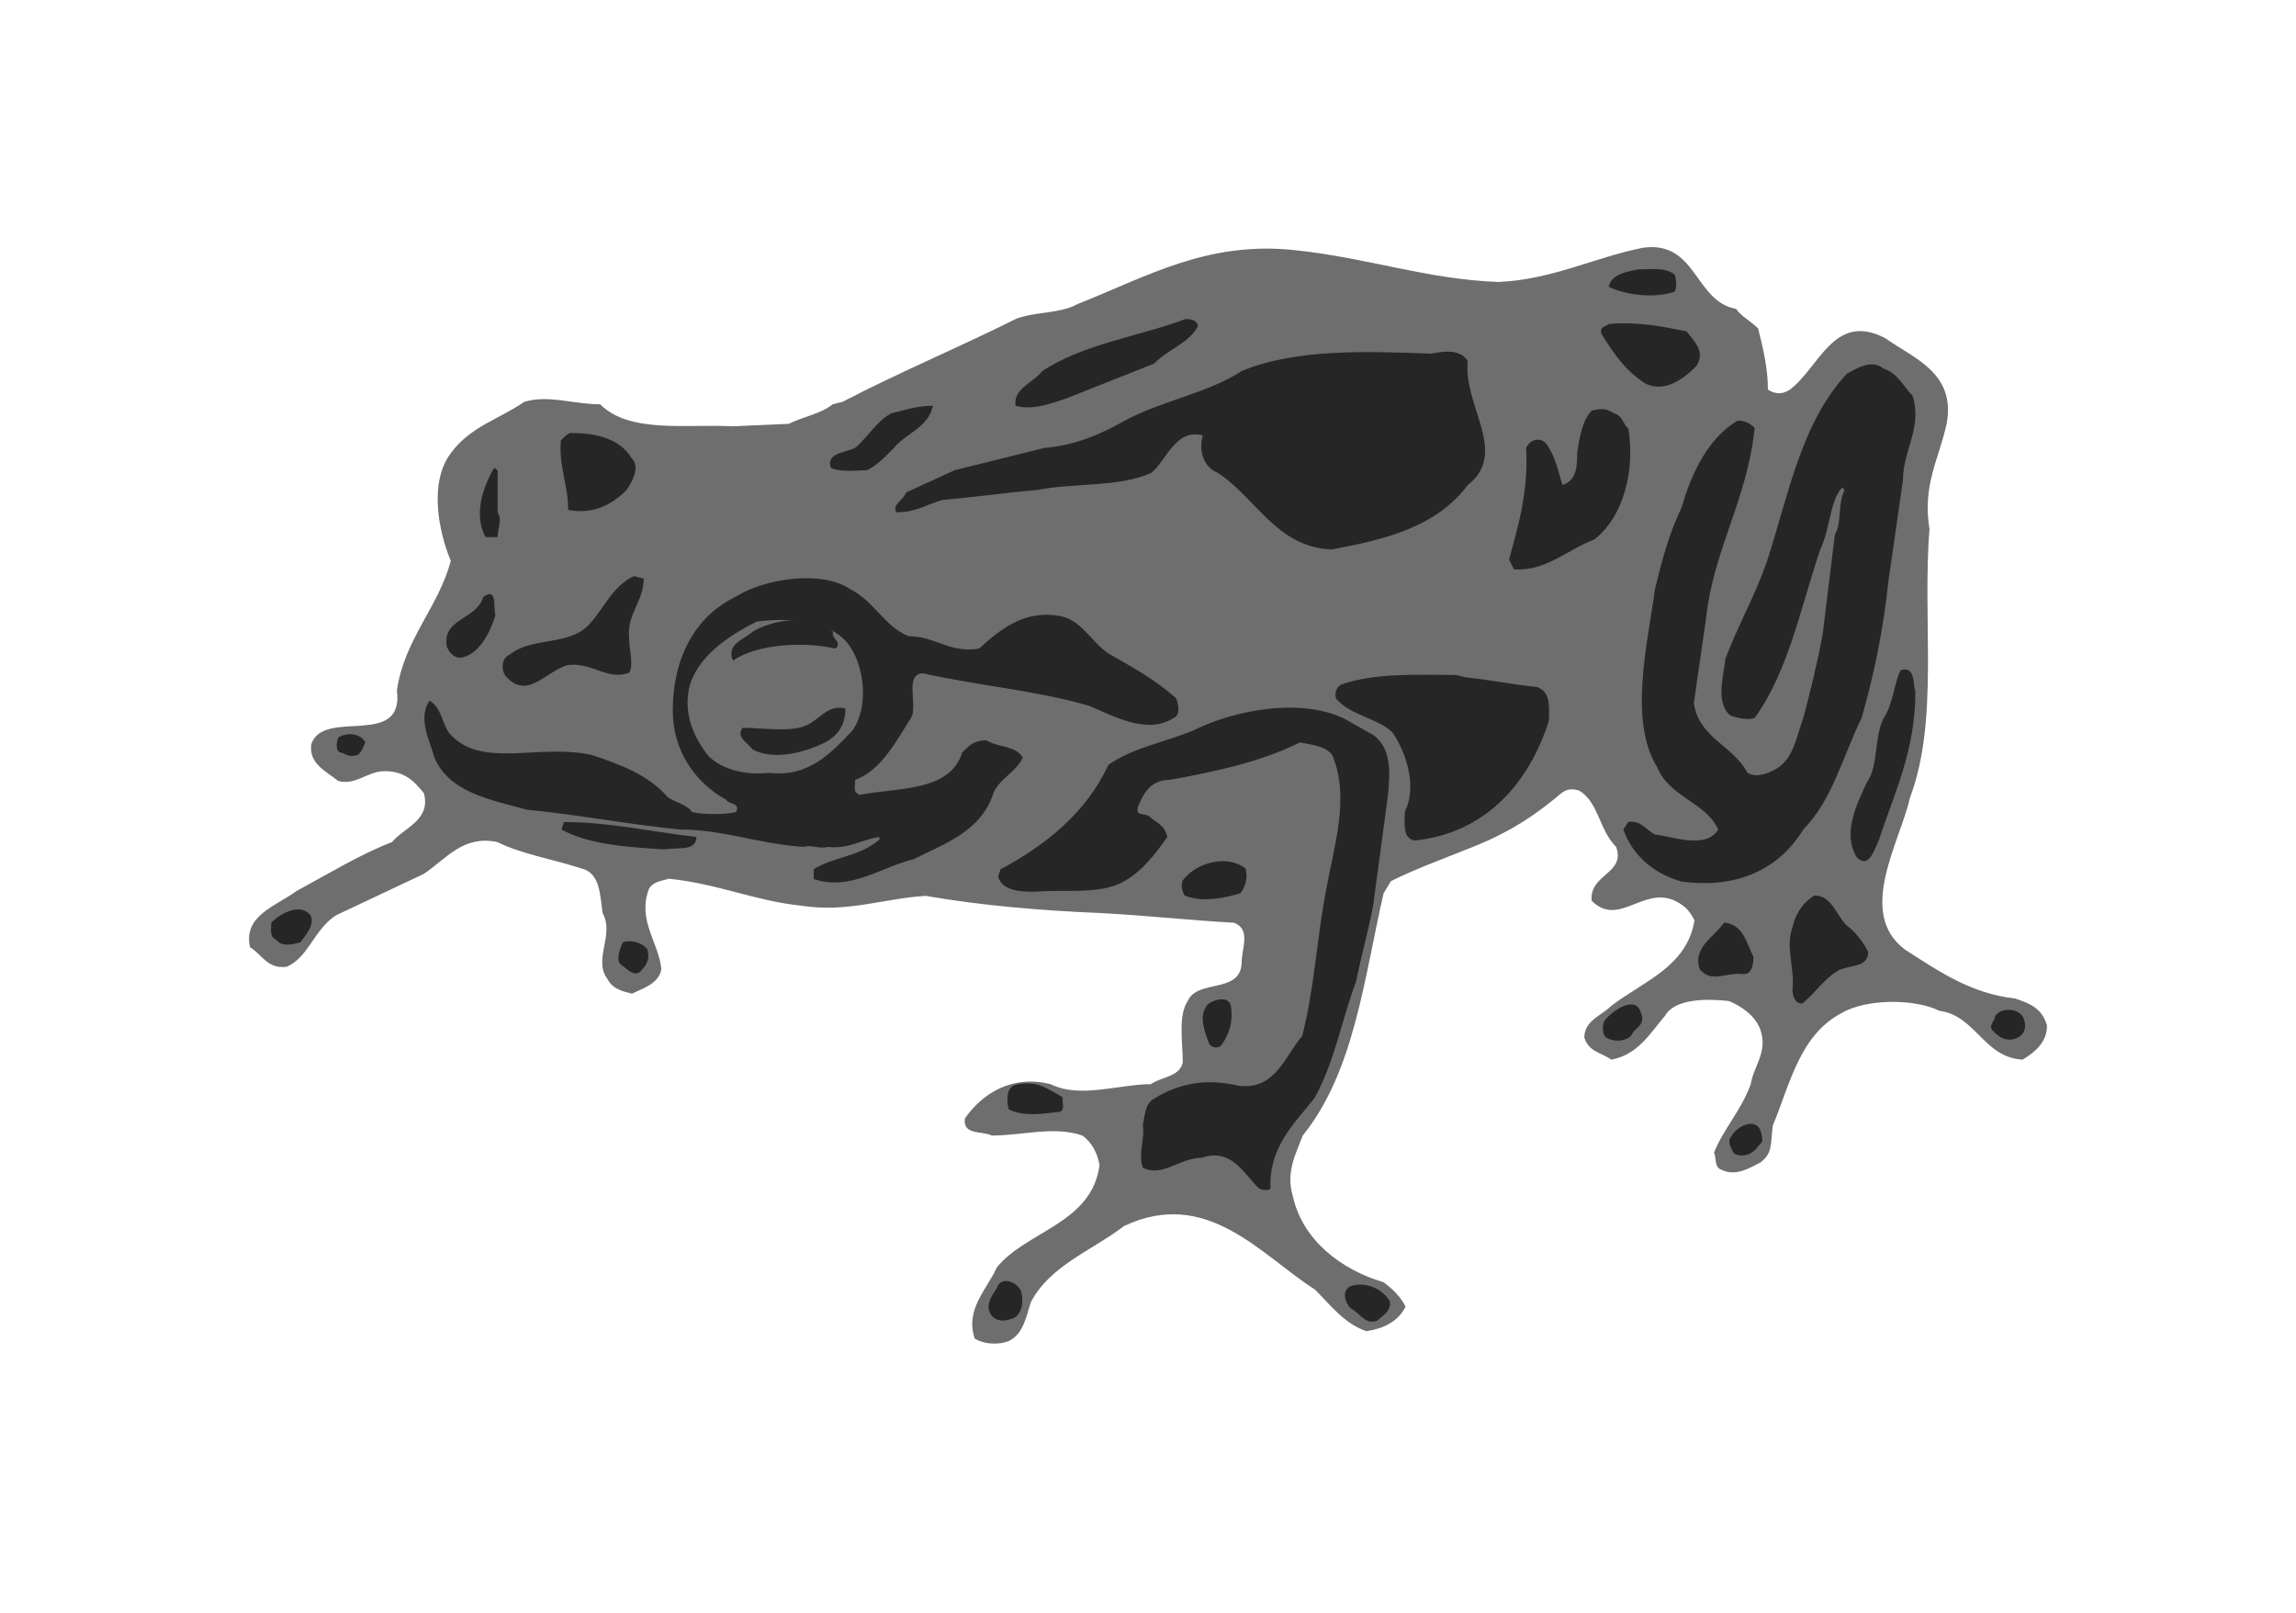
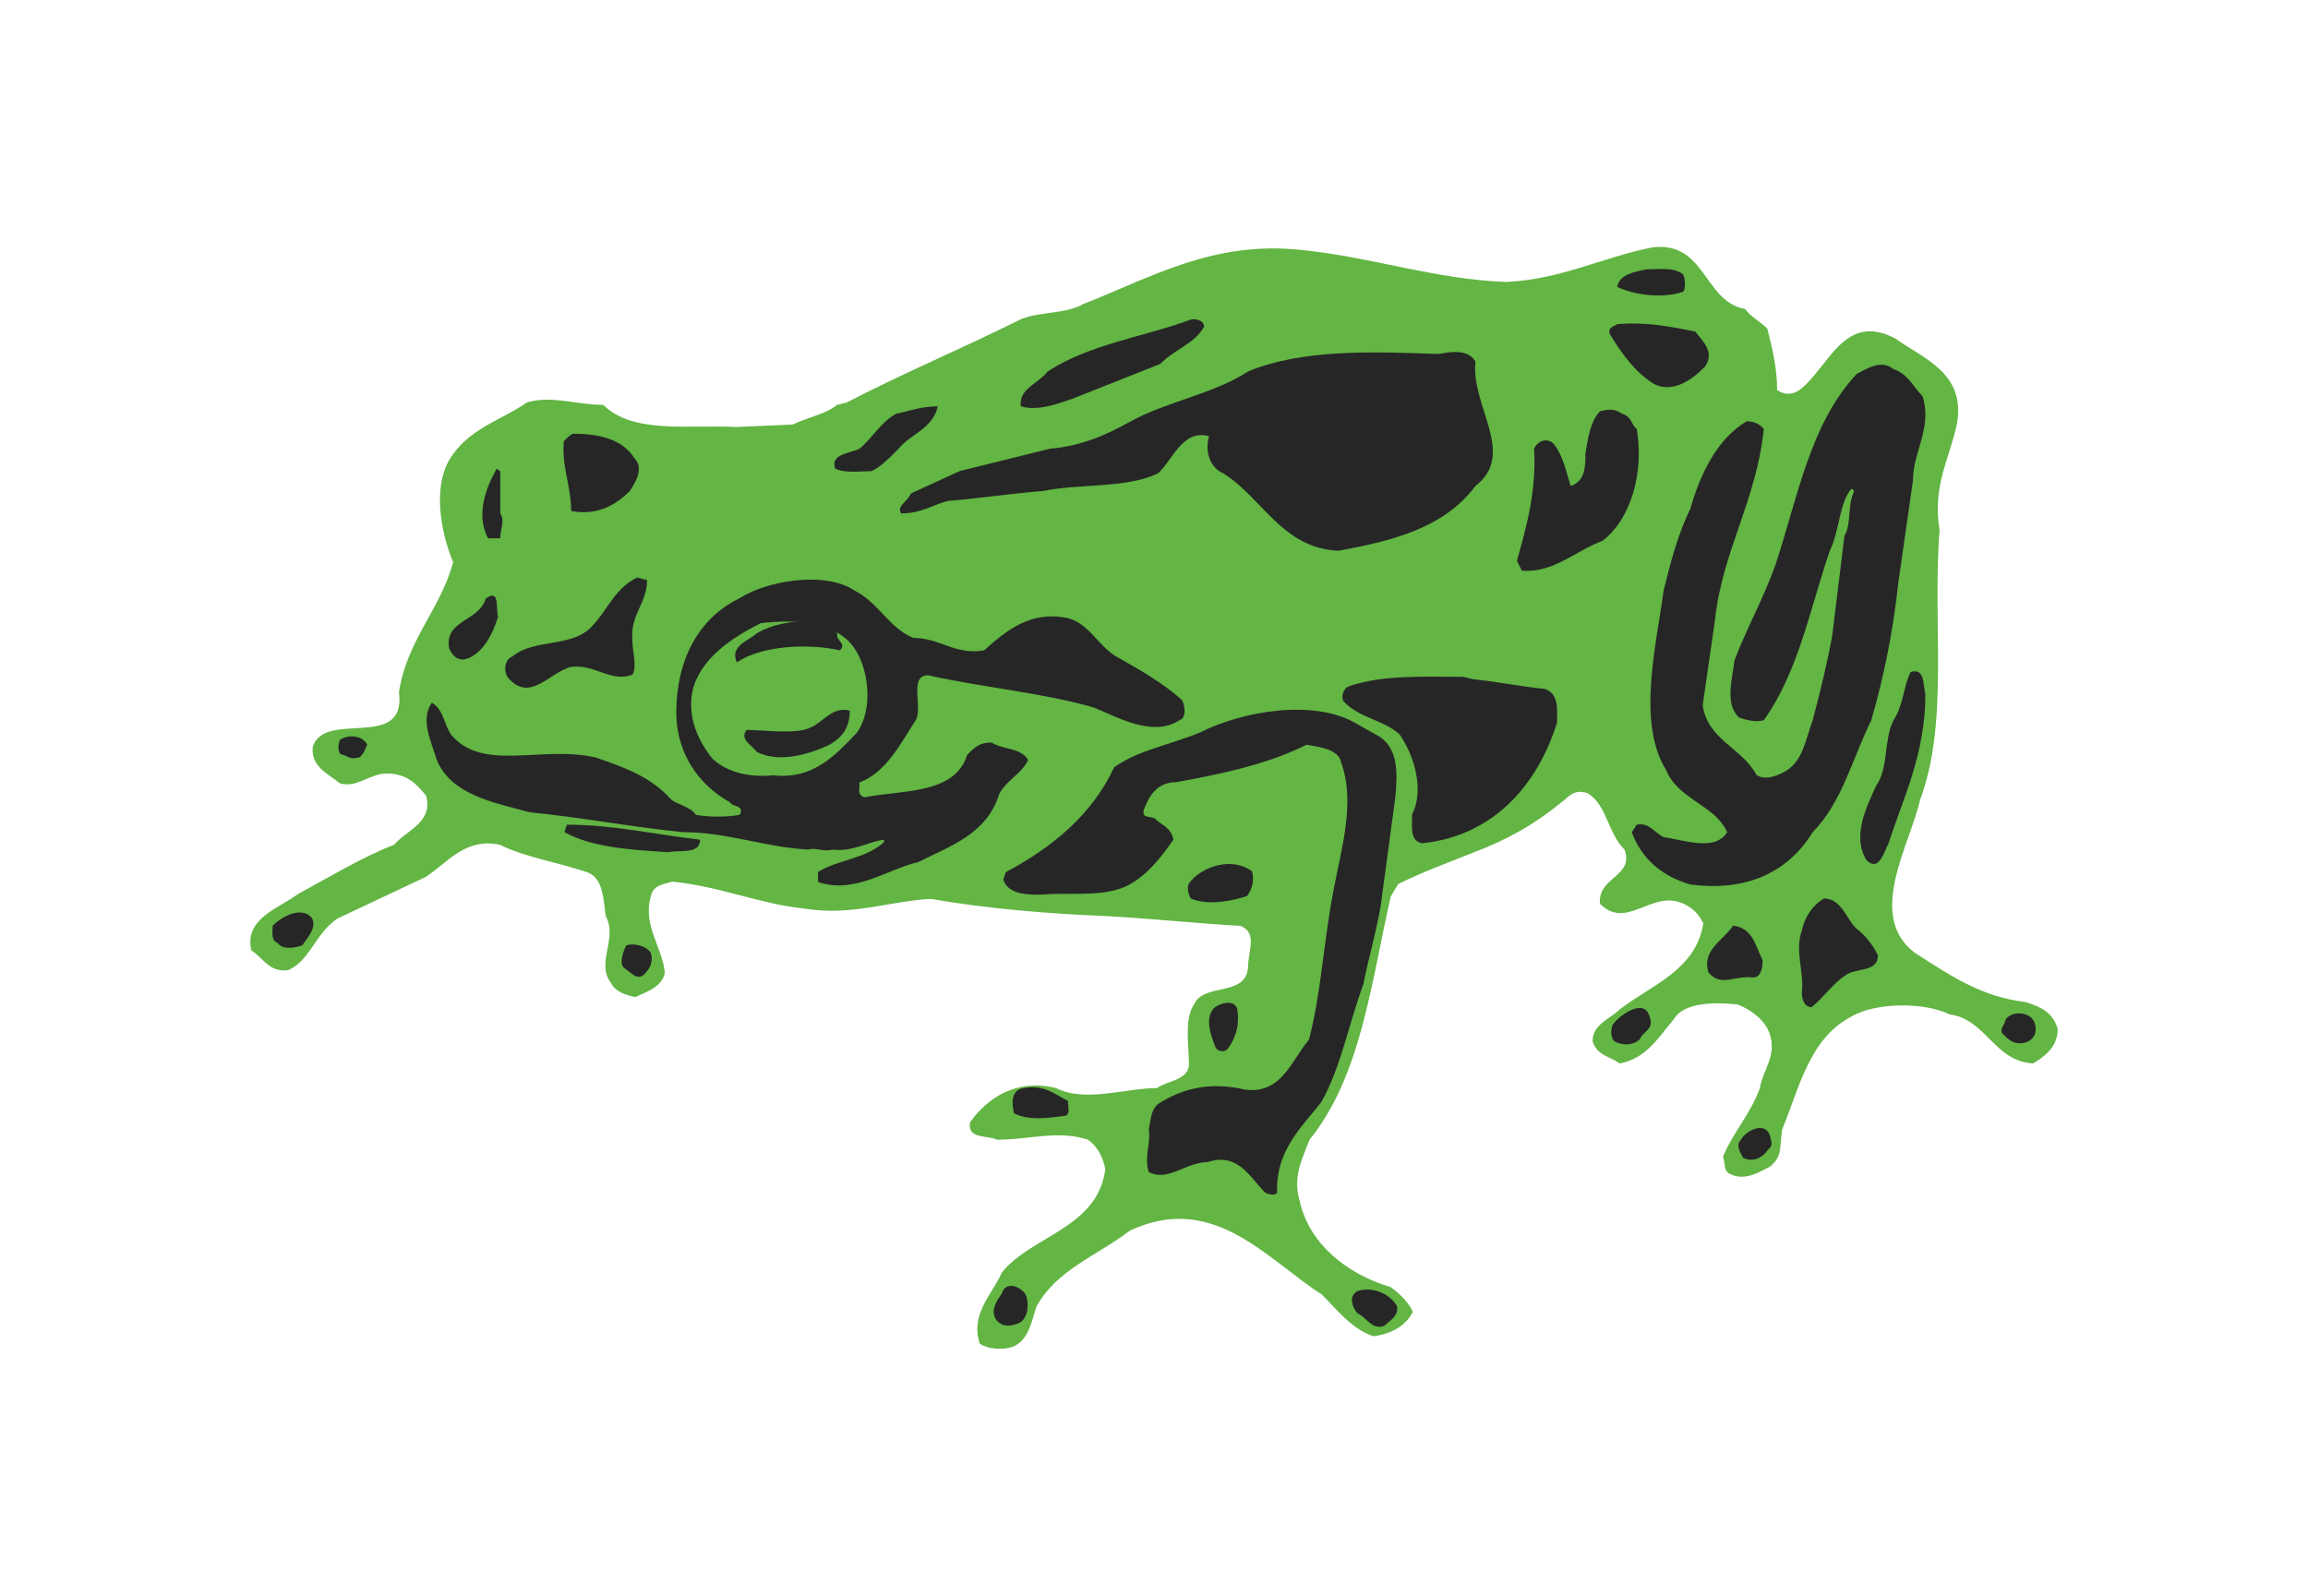
- <svg xmlns="http://www.w3.org/2000/svg" width="94" height="66" viewBox="0 0 94 66" fill="none">
-   <path fill-rule="evenodd" clip-rule="evenodd" d="M61.354 11.542C63.559 11.442 65.263 10.541 67.268 10.14C69.472 9.84 69.372 12.342 71.076 12.643C71.277 12.943 71.678 13.143 71.979 13.444C72.179 14.245 72.379 15.046 72.379 15.947C72.68 16.147 72.981 16.147 73.282 15.947C74.484 15.046 75.086 12.743 77.19 13.845C78.292 14.645 80.097 15.246 79.696 17.349C79.396 18.75 78.694 19.851 78.995 21.653C78.694 25.457 79.396 29.462 78.192 32.665C77.792 34.467 75.988 37.37 77.993 38.871C79.396 39.772 80.699 40.673 82.503 40.873C83.104 41.074 83.605 41.274 83.806 41.974C83.806 42.675 83.304 43.076 82.803 43.376C81.2 43.276 80.899 41.574 79.395 41.374C78.393 40.874 76.389 40.874 75.386 41.474C73.682 42.375 73.281 44.377 72.579 46.08C72.479 46.88 72.579 47.18 72.079 47.581C71.678 47.781 71.076 48.181 70.475 47.881C70.174 47.781 70.274 47.381 70.174 47.18C70.576 46.179 71.276 45.478 71.678 44.377C71.778 43.676 72.379 43.076 72.079 42.175C71.878 41.575 71.276 41.174 70.776 40.974C69.874 40.874 68.571 40.874 68.17 41.575C67.569 42.275 67.067 43.177 65.965 43.376C65.564 43.077 65.063 43.077 64.862 42.476C64.862 41.776 65.564 41.575 65.965 41.175C67.268 40.173 69.073 39.572 69.372 37.671C69.173 37.27 68.972 37.07 68.571 36.87C67.268 36.269 66.265 37.971 65.163 36.87C65.063 35.769 66.566 35.769 66.165 34.667C65.464 33.967 65.464 32.866 64.662 32.365C64.061 32.165 63.86 32.566 63.559 32.765C62.457 33.666 61.355 34.268 60.051 34.767C59.049 35.168 57.947 35.569 56.945 36.069L56.644 36.569C55.842 40.073 55.441 43.877 53.336 46.481C53.035 47.281 52.634 47.981 52.935 48.983C53.336 50.785 54.94 51.986 56.644 52.486C57.045 52.787 57.344 53.088 57.545 53.488C57.245 54.089 56.644 54.389 55.941 54.489C55.04 54.189 54.438 53.388 53.837 52.787C51.632 51.386 49.427 48.583 46.019 50.185C44.716 51.186 43.012 51.787 42.21 53.288C42.01 53.889 41.909 54.59 41.308 54.89C40.806 55.091 40.205 54.99 39.904 54.79C39.504 53.589 40.406 52.788 40.806 51.887C42.01 50.386 44.716 50.085 45.016 47.683C44.916 47.182 44.716 46.781 44.315 46.481C43.112 46.081 41.909 46.481 40.606 46.481C40.206 46.281 39.404 46.481 39.504 45.781C40.205 44.779 41.408 43.979 43.012 44.379C44.215 44.979 45.818 44.379 47.121 44.379C47.523 44.078 48.324 44.078 48.424 43.477C48.424 42.677 48.224 41.576 48.625 40.975C49.026 40.075 50.73 40.675 50.83 39.473C50.83 38.773 51.23 38.072 50.529 37.771C48.725 37.672 46.921 37.471 45.017 37.372C42.611 37.271 40.206 37.071 37.9 36.671C36.196 36.77 34.693 37.372 32.789 37.071C30.884 36.871 29.381 36.17 27.376 35.969C27.076 36.069 26.775 36.069 26.574 36.37C26.073 37.672 26.975 38.573 27.076 39.674C26.976 40.275 26.274 40.475 25.873 40.675C25.472 40.575 25.071 40.475 24.871 40.075C24.269 39.273 25.171 38.273 24.67 37.372C24.57 36.671 24.57 35.77 23.868 35.57C22.665 35.169 21.362 34.969 20.36 34.468C18.957 34.169 18.255 35.169 17.353 35.77L13.745 37.472C12.842 38.073 12.642 39.173 11.74 39.574C10.938 39.674 10.738 39.074 10.237 38.774C9.936 37.472 11.339 37.072 12.141 36.471C13.444 35.77 14.747 34.969 16.05 34.468C16.551 33.868 17.654 33.568 17.353 32.467C16.952 31.966 16.551 31.566 15.749 31.566C15.047 31.566 14.546 32.167 13.845 31.966C13.344 31.566 12.642 31.266 12.742 30.465C13.243 28.963 16.551 30.665 16.25 28.262C16.551 26.16 17.954 24.859 18.455 22.956C17.954 21.755 17.553 19.753 18.455 18.552C19.257 17.451 20.46 17.15 21.462 16.449C22.465 16.149 23.467 16.549 24.57 16.549C25.773 17.751 28.078 17.35 29.982 17.45L32.287 17.35C32.889 17.05 33.59 16.95 34.091 16.549L34.492 16.449C36.797 15.248 39.203 14.247 41.608 13.046C42.41 12.745 43.413 12.846 44.114 12.445C46.92 11.344 49.427 9.842 53.035 10.243C55.942 10.541 58.448 11.442 61.354 11.542Z" fill="#6E6E6E" />
-   <path fill-rule="evenodd" clip-rule="evenodd" d="M68.552 11.232C68.651 11.435 68.651 11.841 68.552 11.942C67.656 12.246 66.461 12.043 65.864 11.739C65.964 11.232 66.561 11.13 67.059 11.029C67.557 11.029 68.153 10.928 68.552 11.232ZM49.042 13.362C48.644 14.073 47.848 14.275 47.251 14.884L43.667 16.304C43.071 16.507 42.274 16.811 41.577 16.608C41.478 15.899 42.274 15.695 42.672 15.188C44.364 14.072 46.653 13.768 48.544 13.058C48.843 13.058 49.042 13.159 49.042 13.362ZM69.05 13.565C69.347 13.971 69.846 14.377 69.447 14.986C68.95 15.493 68.153 16.102 67.357 15.695C66.561 15.189 66.064 14.478 65.566 13.667C65.466 13.363 65.765 13.363 65.864 13.261C67.059 13.159 68.054 13.362 69.05 13.565ZM60.092 14.783C59.892 16.608 61.783 18.536 60.092 19.855C58.797 21.579 56.707 22.086 54.517 22.492C52.228 22.39 51.431 20.361 49.839 19.347C49.342 19.144 49.043 18.535 49.242 17.825C48.146 17.521 47.749 18.84 47.151 19.347C45.857 19.956 43.966 19.753 42.473 20.057C41.179 20.159 39.885 20.361 38.591 20.463C37.895 20.665 37.496 20.97 36.7 20.97C36.501 20.665 36.999 20.463 37.098 20.158L39.089 19.245L42.772 18.332C44.066 18.231 45.16 17.724 46.056 17.216C47.55 16.405 49.441 16.1 50.834 15.188C53.023 14.275 55.91 14.376 58.599 14.477C59.095 14.377 59.792 14.275 60.092 14.783ZM78.306 16.202C78.704 17.521 77.908 18.434 77.908 19.652L77.311 23.811C77.112 25.738 76.714 27.666 76.216 29.39C75.42 31.013 75.022 32.737 73.828 33.955C72.832 35.578 71.139 36.389 68.85 36.085C67.756 35.781 66.86 35.07 66.461 33.955L66.66 33.65C67.158 33.549 67.357 33.955 67.756 34.158C68.552 34.259 69.846 34.766 70.344 33.955C69.846 32.839 68.353 32.636 67.854 31.419C66.66 29.491 67.457 26.346 67.755 24.115C68.053 22.898 68.352 21.782 68.85 20.768C69.249 19.347 69.945 17.927 71.139 17.217C71.537 17.217 71.737 17.42 71.836 17.521C71.537 20.463 70.144 22.492 69.845 25.332L69.347 28.781C69.547 30.202 70.94 30.506 71.537 31.622C71.836 31.825 72.234 31.723 72.632 31.521C73.429 31.115 73.528 30.202 73.827 29.39C74.125 28.275 74.424 27.057 74.623 25.941L75.121 21.884C75.42 21.377 75.221 20.667 75.519 20.058L75.42 19.957C74.922 20.464 74.922 21.681 74.523 22.493C73.728 24.826 73.23 27.463 71.836 29.39C71.537 29.492 71.139 29.39 70.841 29.289C70.243 28.782 70.542 27.768 70.642 26.956C71.139 25.637 71.836 24.42 72.333 23C73.229 20.262 73.728 17.32 75.618 15.291C76.017 15.088 76.614 14.682 77.111 15.088C77.709 15.29 77.908 15.797 78.306 16.202ZM38.193 16.608C37.994 17.521 37.098 17.724 36.6 18.333C36.202 18.739 35.904 19.043 35.505 19.246C35.107 19.246 34.41 19.347 34.012 19.145C33.813 18.536 34.609 18.536 35.008 18.333C35.505 17.927 35.904 17.217 36.501 16.913C36.998 16.811 37.496 16.608 38.193 16.608ZM66.66 17.521C66.959 19.246 66.461 21.173 65.267 22.086C64.172 22.492 63.276 23.405 61.982 23.303L61.782 22.898C62.181 21.477 62.579 20.057 62.48 18.333C62.679 17.927 63.077 17.927 63.276 18.13C63.674 18.637 63.773 19.246 63.972 19.855C64.57 19.652 64.57 19.043 64.57 18.536C64.669 17.927 64.769 17.217 65.167 16.811C65.565 16.71 65.765 16.71 66.063 16.912C66.461 17.014 66.461 17.42 66.66 17.521ZM25.85 18.739C26.248 19.144 25.85 19.753 25.651 20.058C25.054 20.666 24.258 21.072 23.262 20.869C23.262 19.855 22.864 19.043 22.964 18.029C23.063 17.927 23.262 17.724 23.362 17.724C24.357 17.724 25.352 17.927 25.85 18.739ZM20.375 20.97C20.575 21.274 20.375 21.579 20.375 21.985H19.878C19.38 21.072 19.779 19.956 20.177 19.246C20.276 19.043 20.276 19.246 20.375 19.246V20.97ZM37.197 26.042C38.292 26.042 38.89 26.753 40.084 26.549C40.98 25.738 41.975 24.926 43.469 25.231C44.364 25.434 44.763 26.448 45.559 26.854C46.455 27.361 47.35 27.868 48.146 28.578C48.246 28.781 48.346 29.288 48.047 29.39C46.953 30.099 45.559 29.288 44.564 28.883C42.473 28.274 40.084 28.071 37.795 27.564C36.999 27.564 37.596 28.883 37.298 29.39C36.7 30.303 36.103 31.52 35.008 31.926C35.008 32.23 34.909 32.433 35.207 32.535C36.7 32.231 38.89 32.434 39.388 30.81C39.686 30.506 39.885 30.303 40.383 30.303C40.88 30.607 41.577 30.506 41.876 31.013C41.578 31.622 40.98 31.824 40.682 32.433C40.184 34.056 38.592 34.564 37.397 35.172C36.103 35.476 34.809 36.491 33.316 35.984V35.578C34.112 35.071 35.207 35.071 36.004 34.361V34.26C35.307 34.361 34.71 34.766 33.913 34.665C33.515 34.766 33.217 34.564 32.918 34.665C31.126 34.564 29.633 33.955 27.841 33.955C25.751 33.752 23.661 33.346 21.571 33.143C20.078 32.738 18.385 32.434 17.788 31.013C17.589 30.303 17.092 29.39 17.589 28.68C18.087 28.985 18.087 29.593 18.386 29.999C19.68 31.521 22.068 30.405 24.259 30.912C25.453 31.318 26.548 31.723 27.344 32.637C27.643 32.84 28.141 32.941 28.34 33.245C28.837 33.347 29.634 33.347 30.131 33.245C30.33 32.84 29.833 32.942 29.733 32.739C28.439 32.029 27.544 30.71 27.544 29.087C27.544 26.957 28.439 25.232 30.132 24.421C31.227 23.711 33.615 23.305 34.81 24.116C35.804 24.622 36.202 25.637 37.197 26.042Z" fill="#262626" />
-   <path fill-rule="evenodd" clip-rule="evenodd" d="M26.353 23.687C26.353 24.651 25.656 25.079 25.756 26.149C25.756 26.577 25.954 27.22 25.756 27.541C24.86 27.862 24.263 27.113 23.268 27.22C22.373 27.434 21.576 28.719 20.681 27.648C20.482 27.327 20.582 26.899 20.88 26.792C21.776 26.043 23.368 26.471 24.164 25.507C24.761 24.865 25.059 24.008 25.955 23.58L26.353 23.687ZM20.283 25.186C20.084 25.828 19.686 26.685 18.989 26.899C18.591 27.006 18.392 26.685 18.293 26.471C18.094 25.293 19.487 25.4 19.785 24.437C20.382 24.008 20.183 24.865 20.283 25.186Z" fill="#262626" />
-   <path fill-rule="evenodd" clip-rule="evenodd" d="M34.677 26.301C35.396 27.158 35.602 28.968 34.882 29.922C34.06 30.779 33.135 31.827 31.491 31.636C30.566 31.732 29.641 31.541 29.024 30.97C28.407 30.207 27.997 29.255 28.202 28.206C28.51 26.873 29.846 26.015 30.977 25.443C32.519 25.253 33.957 25.443 34.677 26.301Z" fill="#6E6E6E" />
-   <path fill-rule="evenodd" clip-rule="evenodd" d="M34.108 25.861C34.009 26.156 34.508 26.254 34.208 26.548C32.908 26.254 31.008 26.352 30.008 27.04C29.707 26.352 30.508 26.156 30.808 25.861C31.608 25.37 33.308 25.075 34.108 25.861ZM78.417 28.316C78.417 30.772 77.518 32.54 76.918 34.406C76.718 34.8 76.518 35.585 76.017 35.094C75.418 34.111 76.017 32.933 76.418 32.049C76.918 31.361 76.718 30.183 77.117 29.397C77.518 28.807 77.518 28.021 77.818 27.432C78.417 27.236 78.318 28.022 78.417 28.316ZM60.014 27.727C61.014 27.825 61.914 28.021 62.915 28.12C63.515 28.316 63.414 29.004 63.414 29.495C62.614 32.049 60.814 34.111 57.913 34.406C57.413 34.308 57.513 33.719 57.513 33.228C58.013 32.245 57.613 30.87 57.014 29.986C56.413 29.397 55.313 29.299 54.713 28.611C54.613 28.415 54.713 28.12 54.913 28.021C56.313 27.53 58.014 27.629 59.614 27.629L60.014 27.727ZM34.609 29.004C34.609 29.692 34.309 30.085 33.808 30.38C33.008 30.772 31.708 31.165 30.808 30.674C30.608 30.38 30.108 30.183 30.408 29.79C31.108 29.79 32.408 29.987 33.009 29.692C33.508 29.495 33.908 28.808 34.609 29.004Z" fill="#262626" />
-   <path fill-rule="evenodd" clip-rule="evenodd" d="M56.225 30.087C56.928 30.596 56.928 31.512 56.828 32.53L56.225 37.01C56.024 38.129 55.722 39.147 55.522 40.165C54.919 41.794 54.618 43.525 53.815 44.95C53.011 45.968 52.008 46.884 52.008 48.513C52.108 48.818 51.606 48.716 51.506 48.614C50.904 48.003 50.401 46.985 49.197 47.393C48.292 47.393 47.59 48.207 46.786 47.799C46.585 47.189 46.887 46.578 46.786 46.069C46.887 45.56 46.887 45.153 47.288 44.949C48.292 44.339 49.398 44.135 50.703 44.441C52.209 44.644 52.611 43.218 53.313 42.405C53.815 40.47 53.916 38.332 54.317 36.297C54.618 34.668 55.221 32.734 54.618 31.105C54.518 30.596 53.815 30.494 53.212 30.392C51.605 31.206 49.598 31.614 47.891 31.92C47.087 31.92 46.786 32.53 46.585 33.039C46.485 33.447 46.886 33.243 47.087 33.447C47.288 33.651 47.69 33.752 47.79 34.261C47.288 34.974 46.685 35.788 45.782 36.195C44.778 36.603 43.573 36.399 42.368 36.501C41.865 36.501 41.062 36.501 40.862 35.889L40.962 35.584C42.87 34.566 44.476 33.243 45.38 31.308C46.384 30.596 47.69 30.392 48.894 29.883C50.501 29.069 53.514 28.458 55.321 29.578L56.225 30.087ZM14.956 30.392C14.855 30.595 14.855 30.697 14.654 30.901C14.253 31.002 14.253 30.901 13.952 30.799C13.751 30.799 13.751 30.392 13.851 30.189C14.152 29.985 14.755 29.985 14.956 30.392ZM28.511 34.26C28.511 34.872 27.708 34.668 27.206 34.77C25.599 34.668 24.093 34.566 22.989 33.955L23.089 33.65C24.997 33.65 26.704 34.057 28.511 34.26Z" fill="#262626" />
-   <path fill-rule="evenodd" clip-rule="evenodd" d="M50.995 35.549C51.094 35.951 50.995 36.253 50.795 36.555C50.194 36.756 49.195 36.957 48.495 36.655C48.395 36.454 48.295 36.152 48.495 35.951C48.995 35.348 50.194 34.945 50.995 35.549ZM75.585 37.862C75.985 38.164 76.285 38.566 76.485 38.968C76.485 39.672 75.585 39.471 75.186 39.773C74.686 40.075 74.285 40.678 73.786 41.081C73.486 41.081 73.386 40.779 73.386 40.477C73.486 39.672 73.086 38.767 73.386 37.963C73.486 37.46 73.786 36.957 74.285 36.655C74.985 36.655 75.186 37.46 75.585 37.862ZM12.709 37.46C12.909 37.862 12.509 38.265 12.309 38.566C12.009 38.666 11.509 38.767 11.31 38.465C11.01 38.365 11.11 37.963 11.11 37.762C11.509 37.359 12.309 36.957 12.709 37.46ZM71.787 39.169C71.787 39.572 71.687 39.874 71.386 39.874C70.686 39.773 70.087 40.276 69.587 39.672C69.287 38.767 70.187 38.365 70.588 37.761C71.386 37.862 71.487 38.566 71.787 39.169ZM26.504 38.867C26.604 39.169 26.504 39.471 26.304 39.672C26.004 40.075 25.704 39.672 25.404 39.471C25.204 39.27 25.404 38.767 25.504 38.566C25.804 38.465 26.304 38.566 26.504 38.867ZM50.395 41.181C50.494 41.885 50.295 42.388 49.994 42.791C49.794 42.992 49.495 42.791 49.495 42.69C49.295 42.187 49.095 41.584 49.395 41.182C49.495 40.98 50.295 40.678 50.395 41.181ZM67.189 41.483C67.389 41.986 66.889 42.086 66.788 42.388C66.588 42.589 66.188 42.69 65.789 42.489C65.589 42.388 65.589 41.986 65.689 41.784C65.989 41.383 66.989 40.678 67.189 41.483ZM82.882 41.784C82.982 42.187 82.783 42.388 82.583 42.489C82.083 42.69 81.783 42.388 81.583 42.187C81.383 41.986 81.683 41.784 81.683 41.584C81.982 41.181 82.783 41.282 82.882 41.784ZM43.497 44.902C43.497 45.204 43.597 45.405 43.397 45.506C42.597 45.607 41.898 45.708 41.298 45.406C41.198 45.003 41.198 44.501 41.598 44.4C42.498 44.199 42.898 44.6 43.497 44.902ZM72.087 46.311C72.186 46.713 72.186 46.713 71.987 46.914C71.787 47.216 71.387 47.417 70.987 47.216C70.887 47.014 70.687 46.713 70.887 46.511C71.087 46.11 71.887 45.707 72.087 46.311ZM41.798 52.848C41.898 53.15 41.898 53.754 41.498 53.954C41.198 54.055 40.898 54.156 40.598 53.854C40.298 53.452 40.598 53.05 40.798 52.748C40.998 52.145 41.698 52.547 41.798 52.848ZM56.892 53.251C56.992 53.653 56.593 53.854 56.393 54.055C55.893 54.256 55.693 53.754 55.293 53.553C55.093 53.352 54.893 52.849 55.293 52.647C55.892 52.447 56.593 52.747 56.892 53.251Z" fill="#262626" />
+ <svg xmlns="http://www.w3.org/2000/svg" width="94" height="65" viewBox="0 0 94 65" fill="none">
+   <path fill-rule="evenodd" clip-rule="evenodd" d="M61.354 11.484C63.559 11.384 65.263 10.483 67.268 10.083C69.472 9.783 69.372 12.285 71.076 12.586C71.277 12.886 71.678 13.086 71.979 13.387C72.179 14.188 72.379 14.989 72.379 15.89C72.68 16.09 72.981 16.09 73.282 15.89C74.484 14.989 75.086 12.686 77.19 13.787C78.292 14.588 80.097 15.189 79.696 17.291C79.396 18.693 78.694 19.794 78.995 21.596C78.694 25.4 79.396 29.404 78.192 32.608C77.792 34.409 75.988 37.313 77.993 38.814C79.396 39.715 80.699 40.615 82.503 40.816C83.104 41.016 83.605 41.217 83.806 41.917C83.806 42.618 83.304 43.019 82.803 43.318C81.2 43.219 80.899 41.517 79.395 41.317C78.393 40.816 76.389 40.816 75.386 41.417C73.682 42.318 73.281 44.32 72.579 46.022C72.479 46.823 72.579 47.123 72.079 47.524C71.678 47.724 71.076 48.124 70.475 47.824C70.174 47.724 70.274 47.323 70.174 47.123C70.576 46.122 71.276 45.421 71.678 44.32C71.778 43.619 72.379 43.019 72.079 42.118C71.878 41.517 71.276 41.117 70.776 40.916C69.874 40.816 68.571 40.816 68.17 41.517C67.569 42.218 67.067 43.119 65.965 43.319C65.564 43.019 65.063 43.019 64.862 42.418C64.862 41.718 65.564 41.518 65.965 41.117C67.268 40.116 69.073 39.515 69.372 37.613C69.173 37.212 68.972 37.013 68.571 36.813C67.268 36.212 66.265 37.914 65.163 36.813C65.063 35.712 66.566 35.712 66.165 34.61C65.464 33.91 65.464 32.808 64.662 32.308C64.061 32.108 63.86 32.508 63.559 32.708C62.457 33.609 61.355 34.21 60.051 34.71C59.049 35.111 57.947 35.511 56.945 36.011L56.644 36.512C55.842 40.016 55.441 43.819 53.336 46.423C53.035 47.224 52.634 47.924 52.935 48.926C53.336 50.728 54.94 51.929 56.644 52.429C57.045 52.73 57.344 53.03 57.545 53.431C57.245 54.031 56.644 54.331 55.941 54.432C55.04 54.132 54.438 53.331 53.837 52.73C51.632 51.328 49.427 48.526 46.019 50.127C44.716 51.128 43.012 51.729 42.21 53.231C42.01 53.832 41.909 54.532 41.308 54.833C40.806 55.033 40.205 54.933 39.904 54.733C39.504 53.532 40.406 52.731 40.806 51.83C42.01 50.328 44.716 50.028 45.016 47.625C44.916 47.125 44.716 46.724 44.315 46.424C43.112 46.023 41.909 46.424 40.606 46.424C40.206 46.224 39.404 46.424 39.504 45.723C40.205 44.721 41.408 43.921 43.012 44.322C44.215 44.922 45.818 44.322 47.121 44.322C47.523 44.021 48.324 44.021 48.424 43.42C48.424 42.62 48.224 41.519 48.625 40.918C49.026 40.017 50.73 40.617 50.83 39.416C50.83 38.716 51.23 38.014 50.529 37.714C48.725 37.614 46.921 37.414 45.017 37.314C42.611 37.213 40.206 37.014 37.9 36.613C36.196 36.713 34.693 37.314 32.789 37.014C30.884 36.814 29.381 36.112 27.376 35.912C27.076 36.012 26.775 36.012 26.574 36.313C26.073 37.614 26.975 38.516 27.076 39.617C26.976 40.218 26.274 40.417 25.873 40.618C25.472 40.518 25.071 40.417 24.871 40.017C24.269 39.216 25.171 38.216 24.67 37.315C24.57 36.614 24.57 35.713 23.868 35.513C22.665 35.112 21.362 34.912 20.36 34.411C18.957 34.112 18.255 35.112 17.353 35.713L13.745 37.414C12.842 38.015 12.642 39.116 11.74 39.517C10.938 39.617 10.738 39.016 10.237 38.716C9.936 37.414 11.339 37.014 12.141 36.413C13.444 35.713 14.747 34.912 16.05 34.411C16.551 33.811 17.654 33.511 17.353 32.41C16.952 31.909 16.551 31.508 15.749 31.508C15.047 31.508 14.546 32.109 13.845 31.909C13.344 31.508 12.642 31.208 12.742 30.407C13.243 28.906 16.551 30.607 16.25 28.205C16.551 26.103 17.954 24.801 18.455 22.899C17.954 21.698 17.553 19.696 18.455 18.494C19.257 17.393 20.46 17.093 21.462 16.392C22.465 16.092 23.467 16.492 24.57 16.492C25.773 17.693 28.078 17.293 29.982 17.393L32.287 17.293C32.889 16.993 33.59 16.893 34.091 16.492L34.492 16.392C36.797 15.191 39.203 14.19 41.608 12.988C42.41 12.688 43.413 12.788 44.114 12.387C46.92 11.287 49.427 9.785 53.035 10.185C55.942 10.483 58.448 11.384 61.354 11.484Z" fill="#63B544" />
+   <path fill-rule="evenodd" clip-rule="evenodd" d="M68.552 11.175C68.651 11.377 68.651 11.783 68.552 11.885C67.656 12.189 66.461 11.986 65.864 11.682C65.964 11.175 66.561 11.073 67.059 10.972C67.557 10.972 68.153 10.87 68.552 11.175ZM49.042 13.305C48.644 14.015 47.848 14.218 47.251 14.826L43.667 16.247C43.071 16.45 42.274 16.754 41.577 16.551C41.478 15.841 42.274 15.638 42.672 15.131C44.364 14.015 46.653 13.711 48.544 13.001C48.843 13.001 49.042 13.102 49.042 13.305ZM69.05 13.508C69.347 13.914 69.846 14.32 69.447 14.928C68.95 15.436 68.153 16.044 67.357 15.638C66.561 15.131 66.064 14.421 65.566 13.61C65.466 13.305 65.765 13.305 65.864 13.204C67.059 13.102 68.054 13.305 69.05 13.508ZM60.092 14.725C59.892 16.551 61.783 18.478 60.092 19.797C58.797 21.522 56.707 22.029 54.517 22.434C52.228 22.333 51.431 20.304 49.839 19.29C49.342 19.087 49.043 18.478 49.242 17.768C48.146 17.464 47.749 18.783 47.151 19.29C45.857 19.898 43.966 19.695 42.473 20C41.179 20.101 39.885 20.304 38.591 20.405C37.895 20.608 37.496 20.912 36.7 20.912C36.501 20.608 36.999 20.405 37.098 20.101L39.089 19.188L42.772 18.275C44.066 18.174 45.16 17.666 46.056 17.159C47.55 16.347 49.441 16.043 50.834 15.13C53.023 14.217 55.91 14.319 58.599 14.42C59.095 14.319 59.792 14.218 60.092 14.725ZM78.306 16.145C78.704 17.464 77.908 18.377 77.908 19.594L77.311 23.753C77.112 25.68 76.714 27.608 76.216 29.332C75.42 30.956 75.022 32.68 73.828 33.897C72.832 35.521 71.139 36.331 68.85 36.028C67.756 35.724 66.86 35.013 66.461 33.897L66.66 33.593C67.158 33.492 67.357 33.897 67.756 34.1C68.552 34.202 69.846 34.709 70.344 33.897C69.846 32.782 68.353 32.579 67.854 31.361C66.66 29.434 67.457 26.289 67.755 24.058C68.053 22.84 68.352 21.724 68.85 20.71C69.249 19.29 69.945 17.87 71.139 17.16C71.537 17.16 71.737 17.363 71.836 17.464C71.537 20.406 70.144 22.434 69.845 25.275L69.347 28.724C69.547 30.144 70.94 30.449 71.537 31.565C71.836 31.767 72.234 31.666 72.632 31.463C73.429 31.058 73.528 30.144 73.827 29.333C74.125 28.218 74.424 27 74.623 25.884L75.121 21.827C75.42 21.32 75.221 20.609 75.519 20.001L75.42 19.899C74.922 20.407 74.922 21.624 74.523 22.435C73.728 24.768 73.23 27.406 71.836 29.333C71.537 29.434 71.139 29.333 70.841 29.232C70.243 28.725 70.542 27.71 70.642 26.899C71.139 25.58 71.836 24.363 72.333 22.943C73.229 20.204 73.728 17.262 75.618 15.233C76.017 15.031 76.614 14.625 77.111 15.031C77.709 15.232 77.908 15.739 78.306 16.145ZM38.193 16.551C37.994 17.464 37.098 17.667 36.6 18.276C36.202 18.681 35.904 18.986 35.505 19.189C35.107 19.189 34.41 19.29 34.012 19.087C33.813 18.479 34.609 18.479 35.008 18.276C35.505 17.87 35.904 17.16 36.501 16.855C36.998 16.754 37.496 16.551 38.193 16.551ZM66.66 17.464C66.959 19.189 66.461 21.116 65.267 22.029C64.172 22.434 63.276 23.347 61.982 23.246L61.782 22.84C62.181 21.42 62.579 20 62.48 18.275C62.679 17.87 63.077 17.87 63.276 18.073C63.674 18.58 63.773 19.189 63.972 19.797C64.57 19.594 64.57 18.986 64.57 18.478C64.669 17.87 64.769 17.16 65.167 16.754C65.565 16.652 65.765 16.652 66.063 16.855C66.461 16.957 66.461 17.362 66.66 17.464ZM25.85 18.681C26.248 19.087 25.85 19.696 25.651 20C25.054 20.609 24.258 21.015 23.262 20.812C23.262 19.798 22.864 18.986 22.964 17.971C23.063 17.87 23.262 17.667 23.362 17.667C24.357 17.667 25.352 17.87 25.85 18.681ZM20.375 20.913C20.575 21.217 20.375 21.521 20.375 21.927H19.878C19.38 21.015 19.779 19.899 20.177 19.189C20.276 18.986 20.276 19.189 20.375 19.189V20.913ZM37.197 25.985C38.292 25.985 38.89 26.695 40.084 26.492C40.98 25.68 41.975 24.869 43.469 25.174C44.364 25.376 44.763 26.391 45.559 26.797C46.455 27.304 47.35 27.811 48.146 28.521C48.246 28.724 48.346 29.231 48.047 29.332C46.953 30.042 45.559 29.231 44.564 28.825C42.473 28.217 40.084 28.014 37.795 27.507C36.999 27.507 37.596 28.825 37.298 29.333C36.7 30.246 36.103 31.463 35.008 31.869C35.008 32.173 34.909 32.376 35.207 32.478C36.7 32.173 38.89 32.376 39.388 30.753C39.686 30.449 39.885 30.246 40.383 30.246C40.88 30.55 41.577 30.449 41.876 30.956C41.578 31.564 40.98 31.767 40.682 32.376C40.184 33.999 38.592 34.507 37.397 35.115C36.103 35.419 34.809 36.433 33.316 35.927V35.521C34.112 35.013 35.207 35.013 36.004 34.303V34.202C35.307 34.303 34.71 34.709 33.913 34.607C33.515 34.709 33.217 34.507 32.918 34.607C31.126 34.507 29.633 33.898 27.841 33.898C25.751 33.695 23.661 33.289 21.571 33.086C20.078 32.681 18.385 32.376 17.788 30.956C17.589 30.246 17.092 29.333 17.589 28.623C18.087 28.927 18.087 29.536 18.386 29.942C19.68 31.463 22.068 30.347 24.259 30.855C25.453 31.26 26.548 31.666 27.344 32.58C27.643 32.783 28.141 32.884 28.34 33.188C28.837 33.289 29.634 33.289 30.131 33.188C30.33 32.783 29.833 32.885 29.733 32.681C28.439 31.971 27.544 30.653 27.544 29.03C27.544 26.899 28.439 25.175 30.132 24.363C31.227 23.653 33.615 23.247 34.81 24.059C35.804 24.564 36.202 25.579 37.197 25.985Z" fill="#262626" />
+   <path fill-rule="evenodd" clip-rule="evenodd" d="M26.353 23.63C26.353 24.593 25.656 25.022 25.756 26.092C25.756 26.52 25.954 27.162 25.756 27.484C24.86 27.805 24.263 27.055 23.268 27.163C22.373 27.377 21.576 28.661 20.681 27.591C20.482 27.27 20.582 26.842 20.88 26.734C21.776 25.985 23.368 26.413 24.164 25.45C24.761 24.808 25.059 23.951 25.955 23.523L26.353 23.63ZM20.283 25.129C20.084 25.771 19.686 26.627 18.989 26.842C18.591 26.948 18.392 26.628 18.293 26.414C18.094 25.236 19.487 25.343 19.785 24.38C20.382 23.951 20.183 24.808 20.283 25.129Z" fill="#262626" />
+   <path fill-rule="evenodd" clip-rule="evenodd" d="M34.677 26.244C35.396 27.101 35.602 28.911 34.882 29.864C34.06 30.722 33.135 31.769 31.491 31.579C30.566 31.674 29.641 31.484 29.024 30.912C28.407 30.15 27.997 29.197 28.202 28.149C28.51 26.815 29.846 25.958 30.977 25.386C32.519 25.195 33.957 25.386 34.677 26.244Z" fill="#63B544" />
+   <path fill-rule="evenodd" clip-rule="evenodd" d="M34.108 25.804C34.009 26.098 34.508 26.196 34.208 26.491C32.908 26.196 31.008 26.295 30.008 26.982C29.707 26.295 30.508 26.098 30.808 25.804C31.608 25.312 33.308 25.018 34.108 25.804ZM78.417 28.259C78.417 30.714 77.518 32.482 76.918 34.349C76.718 34.742 76.518 35.528 76.017 35.037C75.418 34.054 76.017 32.876 76.418 31.992C76.918 31.304 76.718 30.125 77.117 29.339C77.518 28.75 77.518 27.964 77.818 27.375C78.417 27.179 78.318 27.964 78.417 28.259ZM60.014 27.67C61.014 27.768 61.914 27.964 62.915 28.062C63.515 28.259 63.414 28.946 63.414 29.438C62.614 31.992 60.814 34.054 57.913 34.349C57.413 34.251 57.513 33.662 57.513 33.17C58.013 32.188 57.613 30.813 57.014 29.929C56.413 29.34 55.313 29.241 54.713 28.554C54.613 28.357 54.713 28.062 54.913 27.964C56.313 27.473 58.014 27.571 59.614 27.571L60.014 27.67ZM34.609 28.947C34.609 29.634 34.309 30.027 33.808 30.322C33.008 30.715 31.708 31.108 30.808 30.617C30.608 30.322 30.108 30.126 30.408 29.733C31.108 29.733 32.408 29.929 33.009 29.635C33.508 29.438 33.908 28.75 34.609 28.947Z" fill="#262626" />
+   <path fill-rule="evenodd" clip-rule="evenodd" d="M56.225 30.029C56.928 30.538 56.928 31.454 56.828 32.472L56.225 36.952C56.024 38.072 55.722 39.09 55.522 40.108C54.919 41.736 54.618 43.467 53.815 44.892C53.011 45.911 52.008 46.827 52.008 48.455C52.108 48.761 51.606 48.659 51.506 48.557C50.904 47.946 50.401 46.928 49.197 47.335C48.292 47.335 47.59 48.149 46.786 47.742C46.585 47.132 46.887 46.52 46.786 46.012C46.887 45.503 46.887 45.095 47.288 44.892C48.292 44.281 49.398 44.078 50.703 44.383C52.209 44.586 52.611 43.161 53.313 42.347C53.815 40.413 53.916 38.275 54.317 36.239C54.618 34.611 55.221 32.676 54.618 31.047C54.518 30.539 53.815 30.437 53.212 30.335C51.605 31.149 49.598 31.557 47.891 31.862C47.087 31.862 46.786 32.473 46.585 32.982C46.485 33.389 46.886 33.186 47.087 33.389C47.288 33.593 47.69 33.695 47.79 34.203C47.288 34.916 46.685 35.73 45.782 36.138C44.778 36.545 43.573 36.342 42.368 36.443C41.865 36.443 41.062 36.443 40.862 35.832L40.962 35.527C42.87 34.509 44.476 33.186 45.38 31.251C46.384 30.539 47.69 30.335 48.894 29.826C50.501 29.011 53.514 28.401 55.321 29.52L56.225 30.029ZM14.956 30.334C14.855 30.538 14.855 30.64 14.654 30.844C14.253 30.945 14.253 30.844 13.952 30.742C13.751 30.742 13.751 30.335 13.851 30.131C14.152 29.927 14.755 29.927 14.956 30.334ZM28.511 34.203C28.511 34.814 27.708 34.611 27.206 34.712C25.599 34.611 24.093 34.508 22.989 33.897L23.089 33.593C24.997 33.593 26.704 33.999 28.511 34.203Z" fill="#262626" />
+   <path fill-rule="evenodd" clip-rule="evenodd" d="M50.995 35.492C51.094 35.894 50.995 36.195 50.795 36.497C50.194 36.699 49.195 36.9 48.495 36.598C48.395 36.397 48.295 36.095 48.495 35.894C48.995 35.291 50.194 34.888 50.995 35.492ZM75.585 37.805C75.985 38.106 76.285 38.509 76.485 38.911C76.485 39.615 75.585 39.414 75.186 39.716C74.686 40.018 74.285 40.621 73.786 41.023C73.486 41.023 73.386 40.722 73.386 40.419C73.486 39.615 73.086 38.709 73.386 37.905C73.486 37.402 73.786 36.9 74.285 36.598C74.985 36.598 75.186 37.402 75.585 37.805ZM12.709 37.402C12.909 37.805 12.509 38.207 12.309 38.509C12.009 38.609 11.509 38.709 11.31 38.408C11.01 38.308 11.11 37.906 11.11 37.704C11.509 37.301 12.309 36.9 12.709 37.402ZM71.787 39.112C71.787 39.515 71.687 39.816 71.386 39.816C70.686 39.716 70.087 40.218 69.587 39.615C69.287 38.709 70.187 38.308 70.588 37.704C71.386 37.805 71.487 38.509 71.787 39.112ZM26.504 38.81C26.604 39.112 26.504 39.414 26.304 39.615C26.004 40.018 25.704 39.615 25.404 39.414C25.204 39.213 25.404 38.709 25.504 38.509C25.804 38.408 26.304 38.509 26.504 38.81ZM50.395 41.124C50.494 41.827 50.295 42.331 49.994 42.733C49.794 42.935 49.495 42.733 49.495 42.633C49.295 42.13 49.095 41.527 49.395 41.124C49.495 40.922 50.295 40.621 50.395 41.124ZM67.189 41.426C67.389 41.928 66.889 42.029 66.788 42.331C66.588 42.532 66.188 42.633 65.789 42.431C65.589 42.331 65.589 41.928 65.689 41.727C65.989 41.325 66.989 40.621 67.189 41.426ZM82.882 41.727C82.982 42.129 82.783 42.331 82.583 42.431C82.083 42.633 81.783 42.331 81.583 42.129C81.383 41.928 81.683 41.727 81.683 41.526C81.982 41.124 82.783 41.225 82.882 41.727ZM43.497 44.845C43.497 45.147 43.597 45.348 43.397 45.449C42.597 45.549 41.898 45.65 41.298 45.349C41.198 44.946 41.198 44.444 41.598 44.343C42.498 44.141 42.898 44.543 43.497 44.845ZM72.087 46.254C72.186 46.655 72.186 46.655 71.987 46.857C71.787 47.158 71.387 47.36 70.987 47.158C70.887 46.957 70.687 46.655 70.887 46.454C71.087 46.052 71.887 45.65 72.087 46.254ZM41.798 52.791C41.898 53.093 41.898 53.697 41.498 53.897C41.198 53.997 40.898 54.098 40.598 53.796C40.298 53.395 40.598 52.992 40.798 52.69C40.998 52.087 41.698 52.489 41.798 52.791ZM56.892 53.193C56.992 53.596 56.593 53.796 56.393 53.998C55.893 54.199 55.693 53.697 55.293 53.496C55.093 53.294 54.893 52.791 55.293 52.59C55.892 52.389 56.593 52.69 56.892 53.193Z" fill="#262626" />
</svg>
